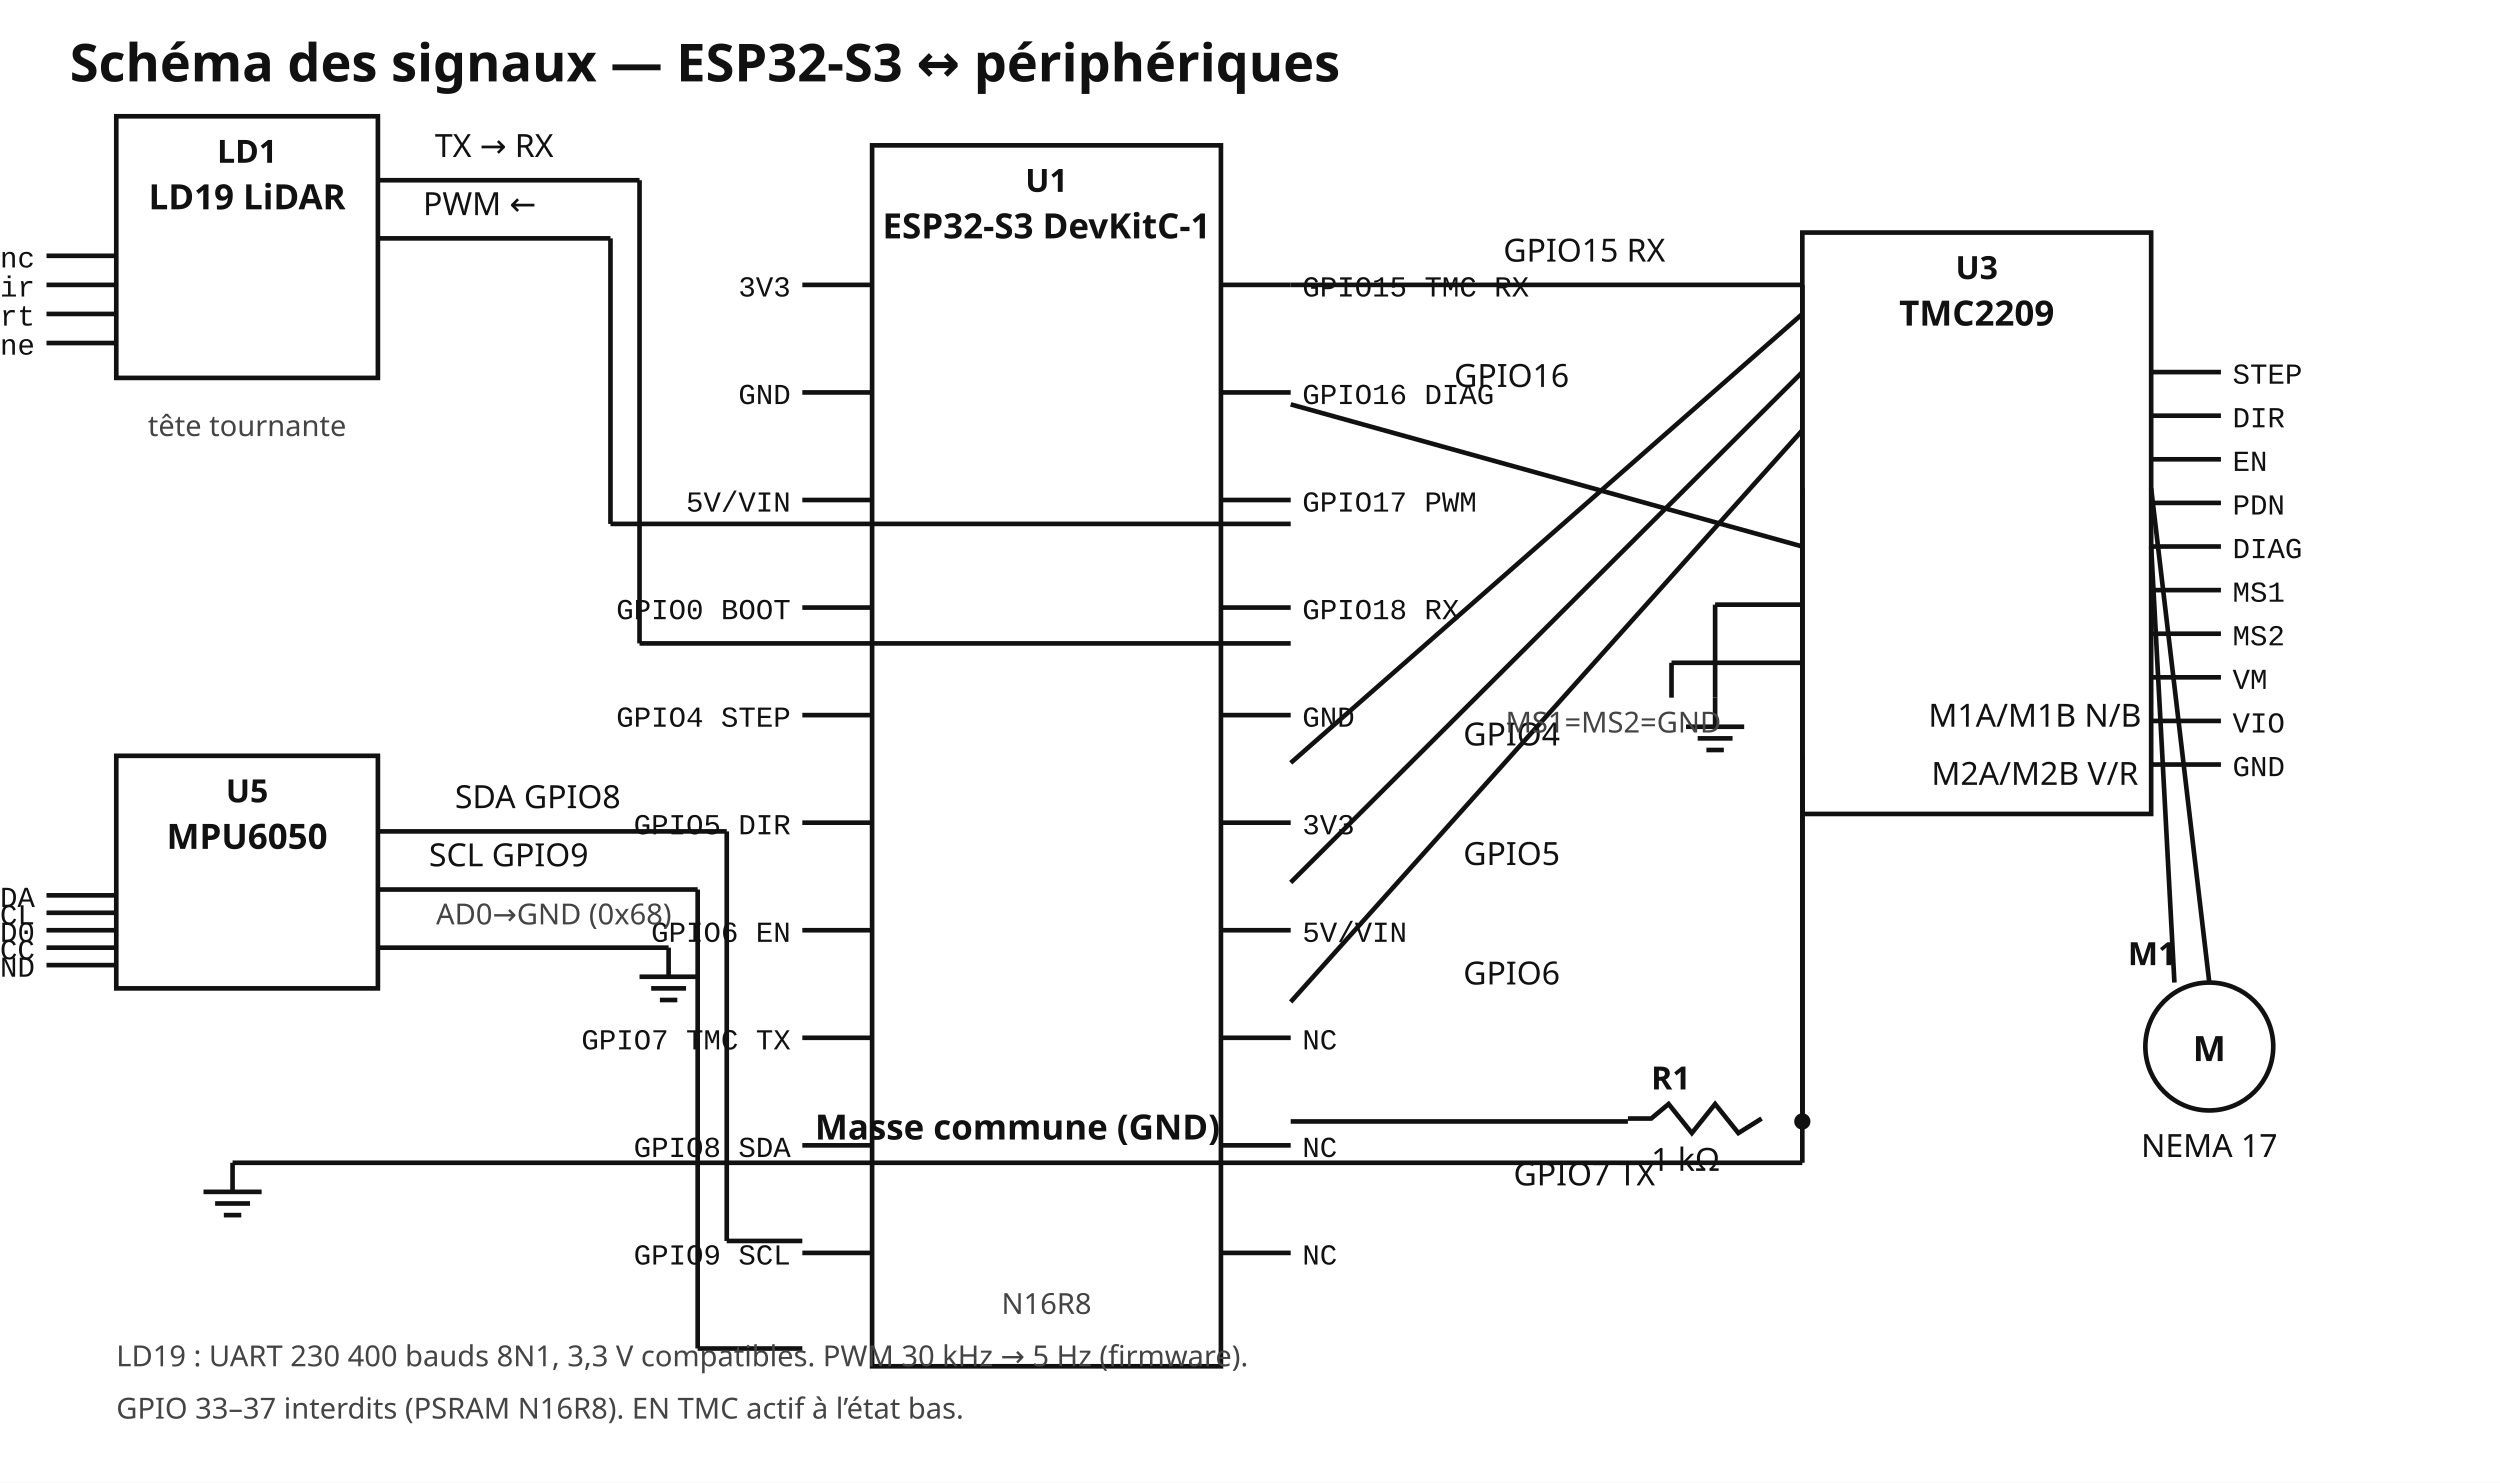
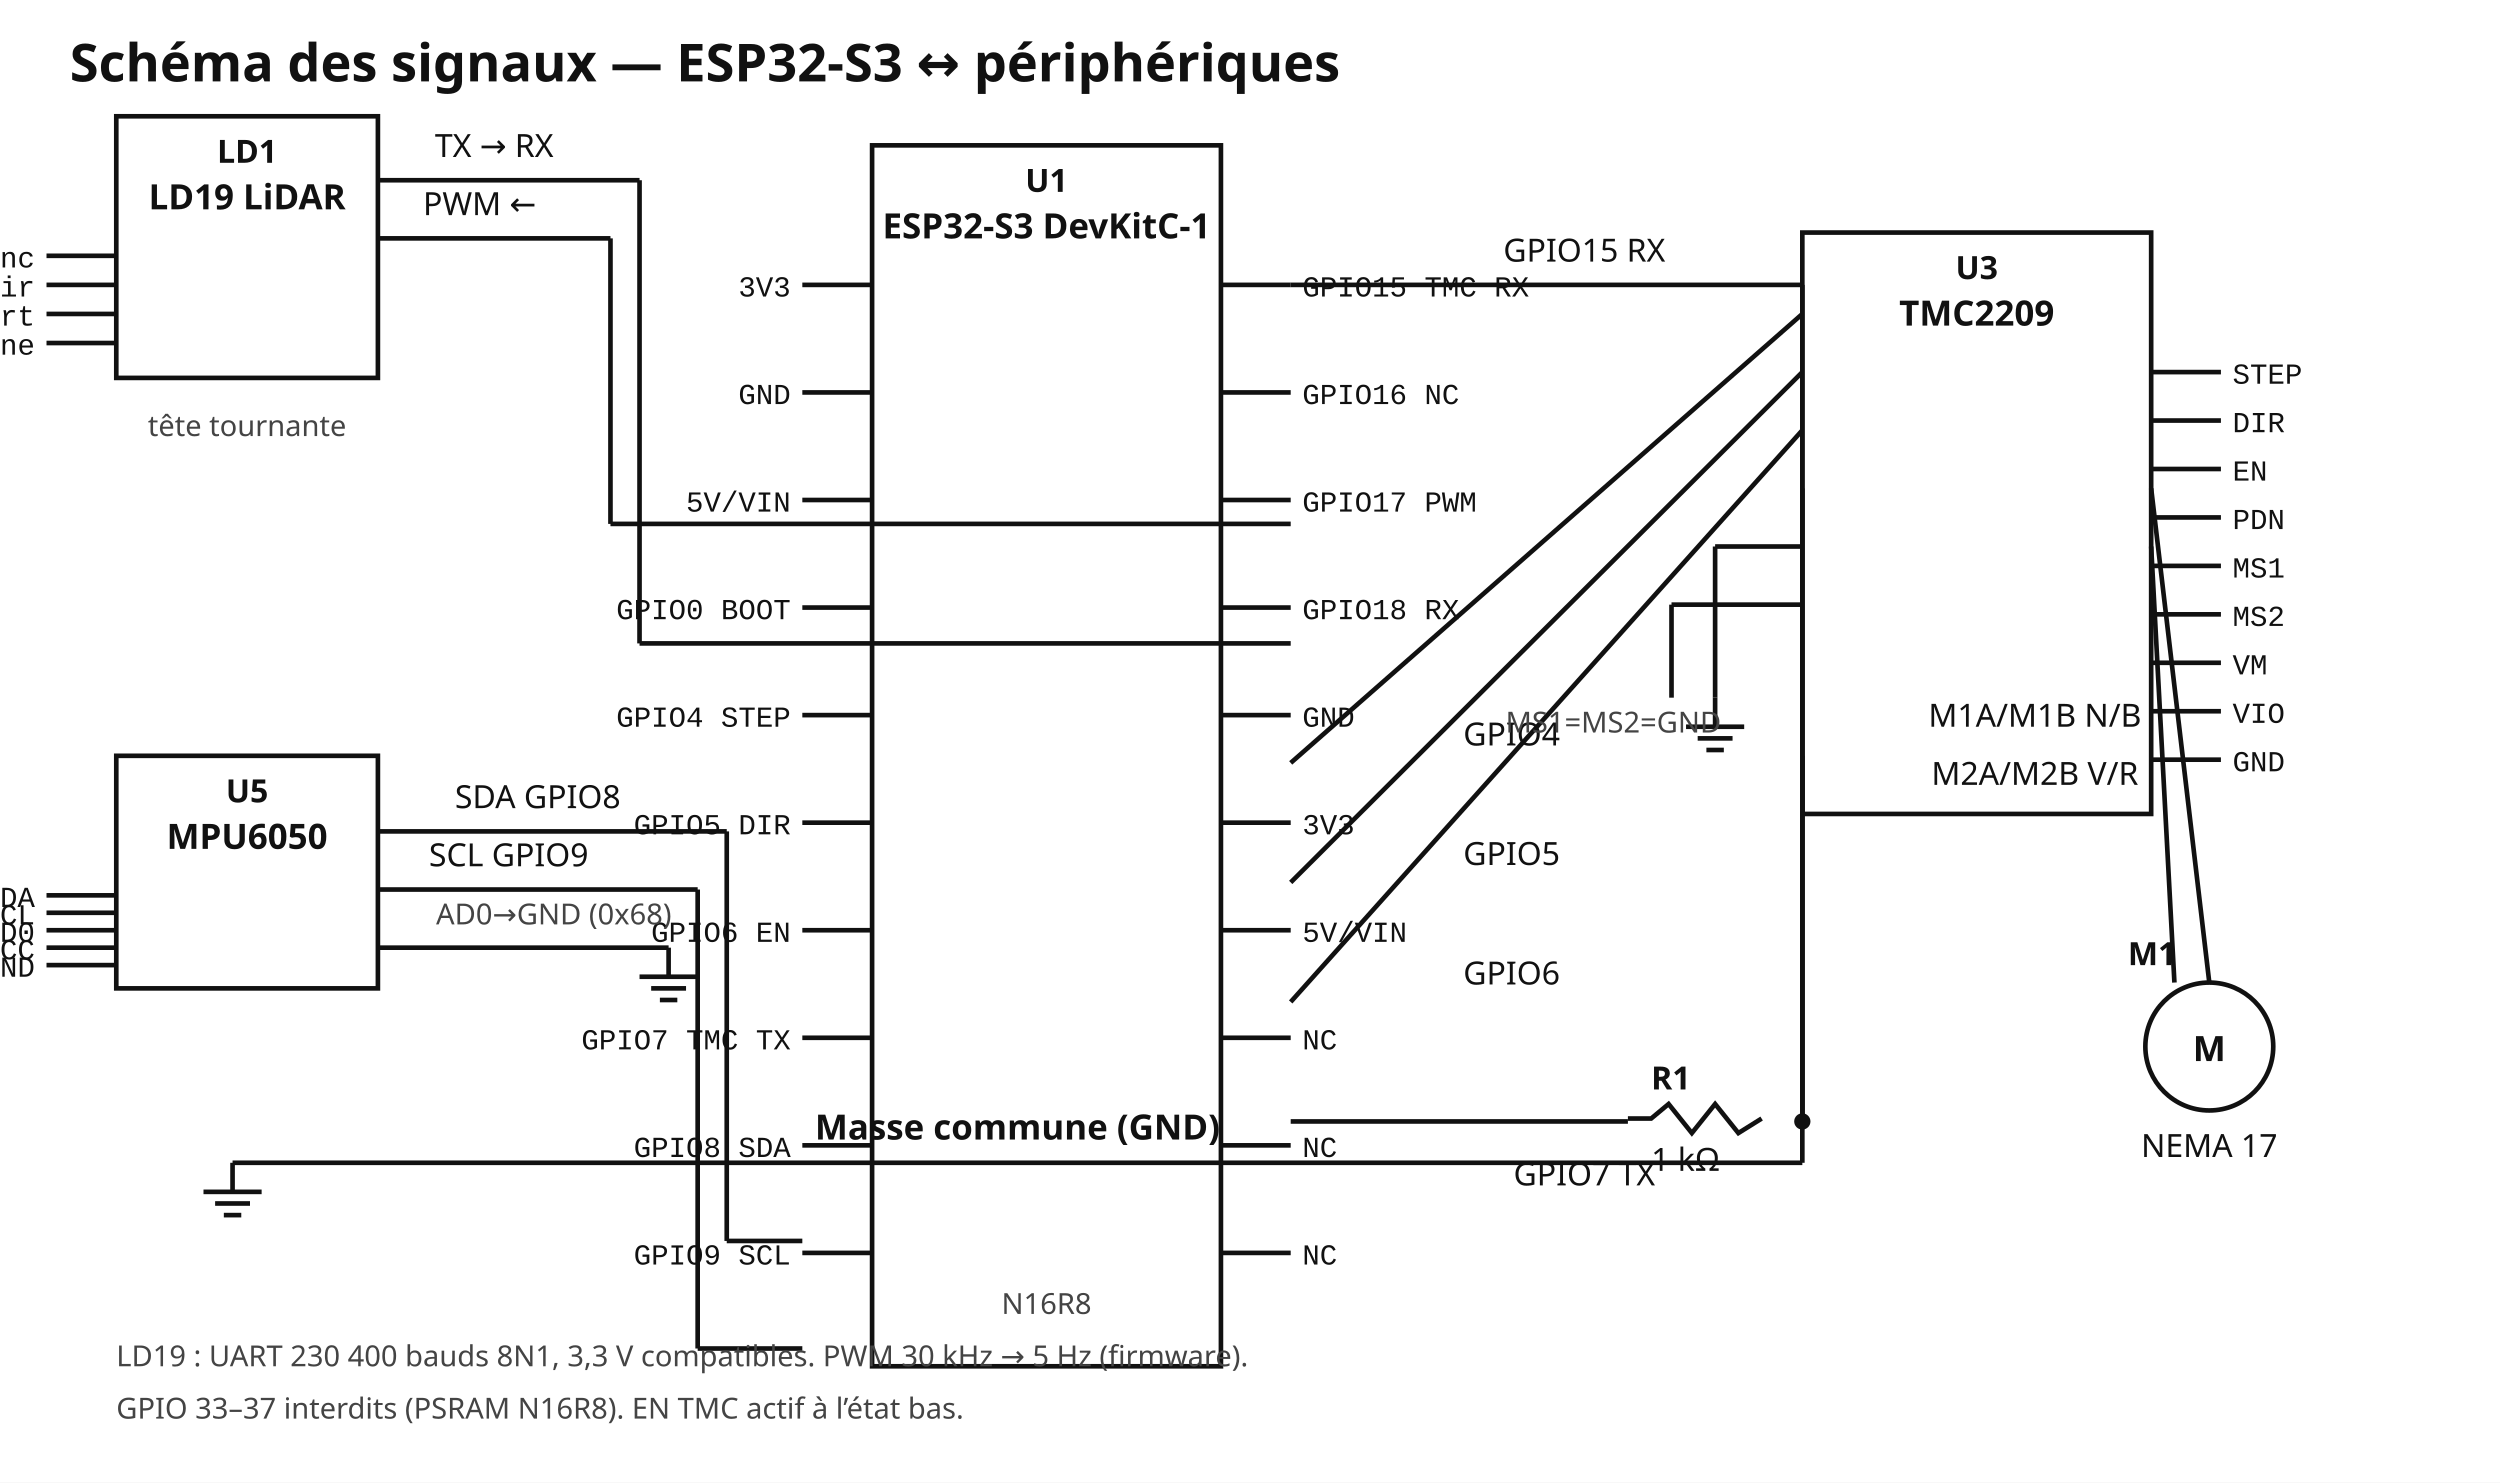
<svg xmlns="http://www.w3.org/2000/svg" width="860" height="510" viewBox="0 0 860 510">
  <rect width="860" height="510" fill="#fff" />
  <style>
  .wire { fill:none; stroke:#111; stroke-width:1.6; }
  .wire-thin { fill:none; stroke:#111; stroke-width:1.2; }
  .sym { fill:none; stroke:#111; stroke-width:1.6; }
  .sym-fill { fill:#fff; stroke:#111; stroke-width:1.6; }
  .title { font:700 18px "Segoe UI",system-ui,sans-serif; fill:#111; }
  .label { font:600 12px "Segoe UI",system-ui,sans-serif; fill:#111; }
  .small { font:11px "Segoe UI",system-ui,sans-serif; fill:#111; }
  .pin { font:10px "Consolas","Courier New",monospace; fill:#111; }
  .note { font:10px "Segoe UI",system-ui,sans-serif; fill:#444; }
  .ref { font:700 11px "Segoe UI",system-ui,sans-serif; fill:#111; }
</style>
  <text x="24" y="28" text-anchor="start" class="title">Schéma des signaux — ESP32-S3 ↔ périphériques</text>
  <rect x="300" y="50" width="120" height="420" class="sym-fill" />
  <text x="360.0" y="66" text-anchor="middle" class="ref">U1</text>
  <text x="360.0" y="82" text-anchor="middle" class="label">ESP32-S3 DevKitC-1</text>
  <path d="M276,98.0 L300,98.0" class="wire" />
  <text x="272" y="102.0" text-anchor="end" class="pin">3V3</text>
  <path d="M276,135.0 L300,135.0" class="wire" />
  <text x="272" y="139.0" text-anchor="end" class="pin">GND</text>
  <path d="M276,172.0 L300,172.0" class="wire" />
  <text x="272" y="176.0" text-anchor="end" class="pin">5V/VIN</text>
  <path d="M276,209.0 L300,209.0" class="wire" />
  <text x="272" y="213.0" text-anchor="end" class="pin">GPIO0 BOOT</text>
  <path d="M276,246.0 L300,246.0" class="wire" />
  <text x="272" y="250.0" text-anchor="end" class="pin">GPIO4 STEP</text>
  <path d="M276,283.0 L300,283.0" class="wire" />
  <text x="272" y="287.0" text-anchor="end" class="pin">GPIO5 DIR</text>
  <path d="M276,320.0 L300,320.0" class="wire" />
  <text x="272" y="324.0" text-anchor="end" class="pin">GPIO6 EN</text>
  <path d="M276,357.0 L300,357.0" class="wire" />
  <text x="272" y="361.0" text-anchor="end" class="pin">GPIO7 TMC TX</text>
  <path d="M276,394.0 L300,394.0" class="wire" />
  <text x="272" y="398.0" text-anchor="end" class="pin">GPIO8 SDA</text>
  <path d="M276,431.0 L300,431.0" class="wire" />
  <text x="272" y="435.0" text-anchor="end" class="pin">GPIO9 SCL</text>
  <path d="M420,98.0 L444,98.0" class="wire" />
  <text x="448" y="102.0" text-anchor="start" class="pin">GPIO15 TMC RX</text>
  <path d="M420,135.0 L444,135.0" class="wire" />
-   <text x="448" y="139.0" text-anchor="start" class="pin">GPIO16 DIAG</text>
+   <text x="448" y="139.0" text-anchor="start" class="pin">GPIO16 NC</text>
  <path d="M420,172.0 L444,172.0" class="wire" />
  <text x="448" y="176.0" text-anchor="start" class="pin">GPIO17 PWM</text>
  <path d="M420,209.0 L444,209.0" class="wire" />
  <text x="448" y="213.0" text-anchor="start" class="pin">GPIO18 RX</text>
  <path d="M420,246.0 L444,246.0" class="wire" />
  <text x="448" y="250.0" text-anchor="start" class="pin">GND</text>
  <path d="M420,283.0 L444,283.0" class="wire" />
  <text x="448" y="287.0" text-anchor="start" class="pin">3V3</text>
  <path d="M420,320.0 L444,320.0" class="wire" />
  <text x="448" y="324.0" text-anchor="start" class="pin">5V/VIN</text>
  <path d="M420,357.0 L444,357.0" class="wire" />
  <text x="448" y="361.0" text-anchor="start" class="pin">NC</text>
  <path d="M420,394.0 L444,394.0" class="wire" />
  <text x="448" y="398.0" text-anchor="start" class="pin">NC</text>
  <path d="M420,431.0 L444,431.0" class="wire" />
  <text x="448" y="435.0" text-anchor="start" class="pin">NC</text>
  <text x="360.0" y="452" text-anchor="middle" class="note">N16R8</text>
  <rect x="40" y="40" width="90" height="90" class="sym-fill" />
  <text x="85.0" y="56" text-anchor="middle" class="ref">LD1</text>
  <text x="85.0" y="72" text-anchor="middle" class="label">LD19 LiDAR</text>
  <path d="M16,88.0 L40,88.0" class="wire" />
  <text x="12" y="92.0" text-anchor="end" class="pin">TX blanc</text>
  <path d="M16,98.0 L40,98.0" class="wire" />
  <text x="12" y="102.0" text-anchor="end" class="pin">PWM noir</text>
  <path d="M16,108.0 L40,108.0" class="wire" />
  <text x="12" y="112.0" text-anchor="end" class="pin">P5V vert</text>
  <path d="M16,118.0 L40,118.0" class="wire" />
  <text x="12" y="122.0" text-anchor="end" class="pin">GND jaune</text>
  <text x="85" y="150" text-anchor="middle" class="note">tête tournante</text>
  <path d="M130,62 L220,62" class="wire" />
  <path d="M220,62 L220,221.333" class="wire" />
  <path d="M220,221.333 L444,221.333" class="wire" />
  <text x="170" y="54" text-anchor="middle" class="small">TX → RX</text>
  <path d="M130,82 L210,82" class="wire" />
  <path d="M210,82 L210,180.222" class="wire" />
  <path d="M210,180.222 L444,180.222" class="wire" />
  <text x="165" y="74" text-anchor="middle" class="small">PWM ←</text>
  <rect x="40" y="260" width="90" height="80" class="sym-fill" />
  <text x="85.0" y="276" text-anchor="middle" class="ref">U5</text>
  <text x="85.0" y="292" text-anchor="middle" class="label">MPU6050</text>
  <path d="M16,308.0 L40,308.0" class="wire" />
  <text x="12" y="312.0" text-anchor="end" class="pin">SDA</text>
  <path d="M16,314.0 L40,314.0" class="wire" />
  <text x="12" y="318.0" text-anchor="end" class="pin">SCL</text>
  <path d="M16,320.0 L40,320.0" class="wire" />
  <text x="12" y="324.0" text-anchor="end" class="pin">AD0</text>
  <path d="M16,326.0 L40,326.0" class="wire" />
  <text x="12" y="330.0" text-anchor="end" class="pin">VCC</text>
  <path d="M16,332.0 L40,332.0" class="wire" />
  <text x="12" y="336.0" text-anchor="end" class="pin">GND</text>
  <path d="M130,286 L250,286" class="wire" />
  <path d="M250,286 L250,426.889" class="wire" />
  <path d="M250,426.889 L276,426.889" class="wire" />
  <text x="185" y="278" text-anchor="middle" class="small">SDA GPIO8</text>
  <path d="M130,306 L240,306" class="wire" />
  <path d="M240,306 L240,463.889" class="wire" />
  <path d="M240,463.889 L276,463.889" class="wire" />
  <text x="175" y="298" text-anchor="middle" class="small">SCL GPIO9</text>
  <path d="M130,326 L230,326" class="wire" />
  <path d="M230,326 L230,336" class="wire" />
  <path d="M220,336 L240,336" class="wire" />
  <path d="M224,340 L236,340" class="wire" />
  <path d="M227,344 L233,344" class="wire" />
  <text x="150" y="318" text-anchor="start" class="note">AD0→GND (0x68)</text>
  <rect x="620" y="80" width="120" height="200" class="sym-fill" />
  <text x="680.0" y="96" text-anchor="middle" class="ref">U3</text>
  <text x="680.0" y="112" text-anchor="middle" class="label">TMC2209</text>
  <path d="M740,128.0 L764,128.0" class="wire" />
  <text x="768" y="132.0" text-anchor="start" class="pin">STEP</text>
-   <path d="M740,143.0 L764,143.0" class="wire" />
-   <text x="768" y="147.0" text-anchor="start" class="pin">DIR</text>
-   <path d="M740,158.0 L764,158.0" class="wire" />
-   <text x="768" y="162.0" text-anchor="start" class="pin">EN</text>
-   <path d="M740,173.0 L764,173.0" class="wire" />
-   <text x="768" y="177.0" text-anchor="start" class="pin">PDN</text>
-   <path d="M740,188.0 L764,188.0" class="wire" />
-   <text x="768" y="192.0" text-anchor="start" class="pin">DIAG</text>
-   <path d="M740,203.0 L764,203.0" class="wire" />
-   <text x="768" y="207.0" text-anchor="start" class="pin">MS1</text>
-   <path d="M740,218.0 L764,218.0" class="wire" />
-   <text x="768" y="222.0" text-anchor="start" class="pin">MS2</text>
-   <path d="M740,233.0 L764,233.0" class="wire" />
-   <text x="768" y="237.0" text-anchor="start" class="pin">VM</text>
-   <path d="M740,248.0 L764,248.0" class="wire" />
-   <text x="768" y="252.0" text-anchor="start" class="pin">VIO</text>
-   <path d="M740,263.0 L764,263.0" class="wire" />
-   <text x="768" y="267.0" text-anchor="start" class="pin">GND</text>
+   <path d="M740,144.667 L764,144.667" class="wire" />
+   <text x="768" y="148.667" text-anchor="start" class="pin">DIR</text>
+   <path d="M740,161.333 L764,161.333" class="wire" />
+   <text x="768" y="165.333" text-anchor="start" class="pin">EN</text>
+   <path d="M740,178.0 L764,178.0" class="wire" />
+   <text x="768" y="182.0" text-anchor="start" class="pin">PDN</text>
+   <path d="M740,194.667 L764,194.667" class="wire" />
+   <text x="768" y="198.667" text-anchor="start" class="pin">MS1</text>
+   <path d="M740,211.333 L764,211.333" class="wire" />
+   <text x="768" y="215.333" text-anchor="start" class="pin">MS2</text>
+   <path d="M740,228.0 L764,228.0" class="wire" />
+   <text x="768" y="232.0" text-anchor="start" class="pin">VM</text>
+   <path d="M740,244.667 L764,244.667" class="wire" />
+   <text x="768" y="248.667" text-anchor="start" class="pin">VIO</text>
+   <path d="M740,261.333 L764,261.333" class="wire" />
+   <text x="768" y="265.333" text-anchor="start" class="pin">GND</text>
  <path d="M444,262.444 L620,108" class="wire" />
  <text x="520" y="256.444" text-anchor="middle" class="small">GPIO4</text>
  <path d="M444,303.556 L620,128" class="wire" />
  <text x="520" y="297.556" text-anchor="middle" class="small">GPIO5</text>
  <path d="M444,344.667 L620,148" class="wire" />
  <text x="520" y="338.667" text-anchor="middle" class="small">GPIO6</text>
  <path d="M444,385.778 L560,385.778" class="wire" />
  <path d="M444,98.0 L620,98.0" class="wire" />
  <path d="M620,98.0 L620,385.778" class="wire" />
  <circle cx="620" cy="385.778" r="2.8" fill="#111" />
  <path d="M620,385.778 L620,168" class="wire" />
  <path d="M560,384.778 L568,384.778 L574,379.778 L582,389.778 L590,379.778 L598,389.778 L606,384.778 L606,384.778" class="wire" />
  <text x="568" y="374.778" text-anchor="start" class="ref">R1</text>
  <text x="568" y="402.778" text-anchor="start" class="small">1 kΩ</text>
  <text x="545" y="407.778" text-anchor="middle" class="small">GPIO7 TX</text>
  <text x="545" y="90.0" text-anchor="middle" class="small">GPIO15 RX</text>
-   <path d="M444,139.111 L620,188" class="wire" />
-   <text x="520" y="133.111" text-anchor="middle" class="small">GPIO16</text>
-   <path d="M620,208 L590,208" class="wire" />
-   <path d="M590,208 L590,240" class="wire" />
+   <path d="M620,188 L590,188" class="wire" />
+   <path d="M590,188 L590,240" class="wire" />
  <path d="M590,240 L590,250" class="wire" />
  <path d="M580,250 L600,250" class="wire" />
  <path d="M584,254 L596,254" class="wire" />
  <path d="M587,258 L593,258" class="wire" />
-   <path d="M620,228 L575,228" class="wire" />
-   <path d="M575,228 L575,240" class="wire" />
+   <path d="M620,208 L575,208" class="wire" />
+   <path d="M575,208 L575,240" class="wire" />
  <text x="555" y="252" text-anchor="middle" class="note">MS1=MS2=GND</text>
  <circle cx="760" cy="360" r="22" class="sym-fill" />
  <text x="760" y="365" text-anchor="middle" class="label">M</text>
  <text x="732" y="332" text-anchor="start" class="ref">M1</text>
  <text x="760" y="398" text-anchor="middle" class="small">NEMA 17</text>
  <path d="M740,168 L760,338" class="wire" />
  <path d="M740,188 L748,338" class="wire" />
  <text x="700" y="250" text-anchor="middle" class="small">M1A/M1B N/B</text>
  <text x="700" y="270" text-anchor="middle" class="small">M2A/M2B V/R</text>
  <path d="M620,260 L620,400" class="wire" />
  <path d="M620,400 L80,400" class="wire" />
  <path d="M80,400 L80,410" class="wire" />
  <path d="M70,410 L90,410" class="wire" />
  <path d="M74,414 L86,414" class="wire" />
  <path d="M77,418 L83,418" class="wire" />
  <text x="350" y="392" text-anchor="middle" class="label">Masse commune (GND)</text>
  <text x="40" y="470" text-anchor="start" class="note">LD19 : UART 230 400 bauds 8N1, 3,3 V compatibles. PWM 30 kHz → 5 Hz (firmware).</text>
  <text x="40" y="488" text-anchor="start" class="note">GPIO 33–37 interdits (PSRAM N16R8). EN TMC actif à l’état bas.</text>
</svg>
